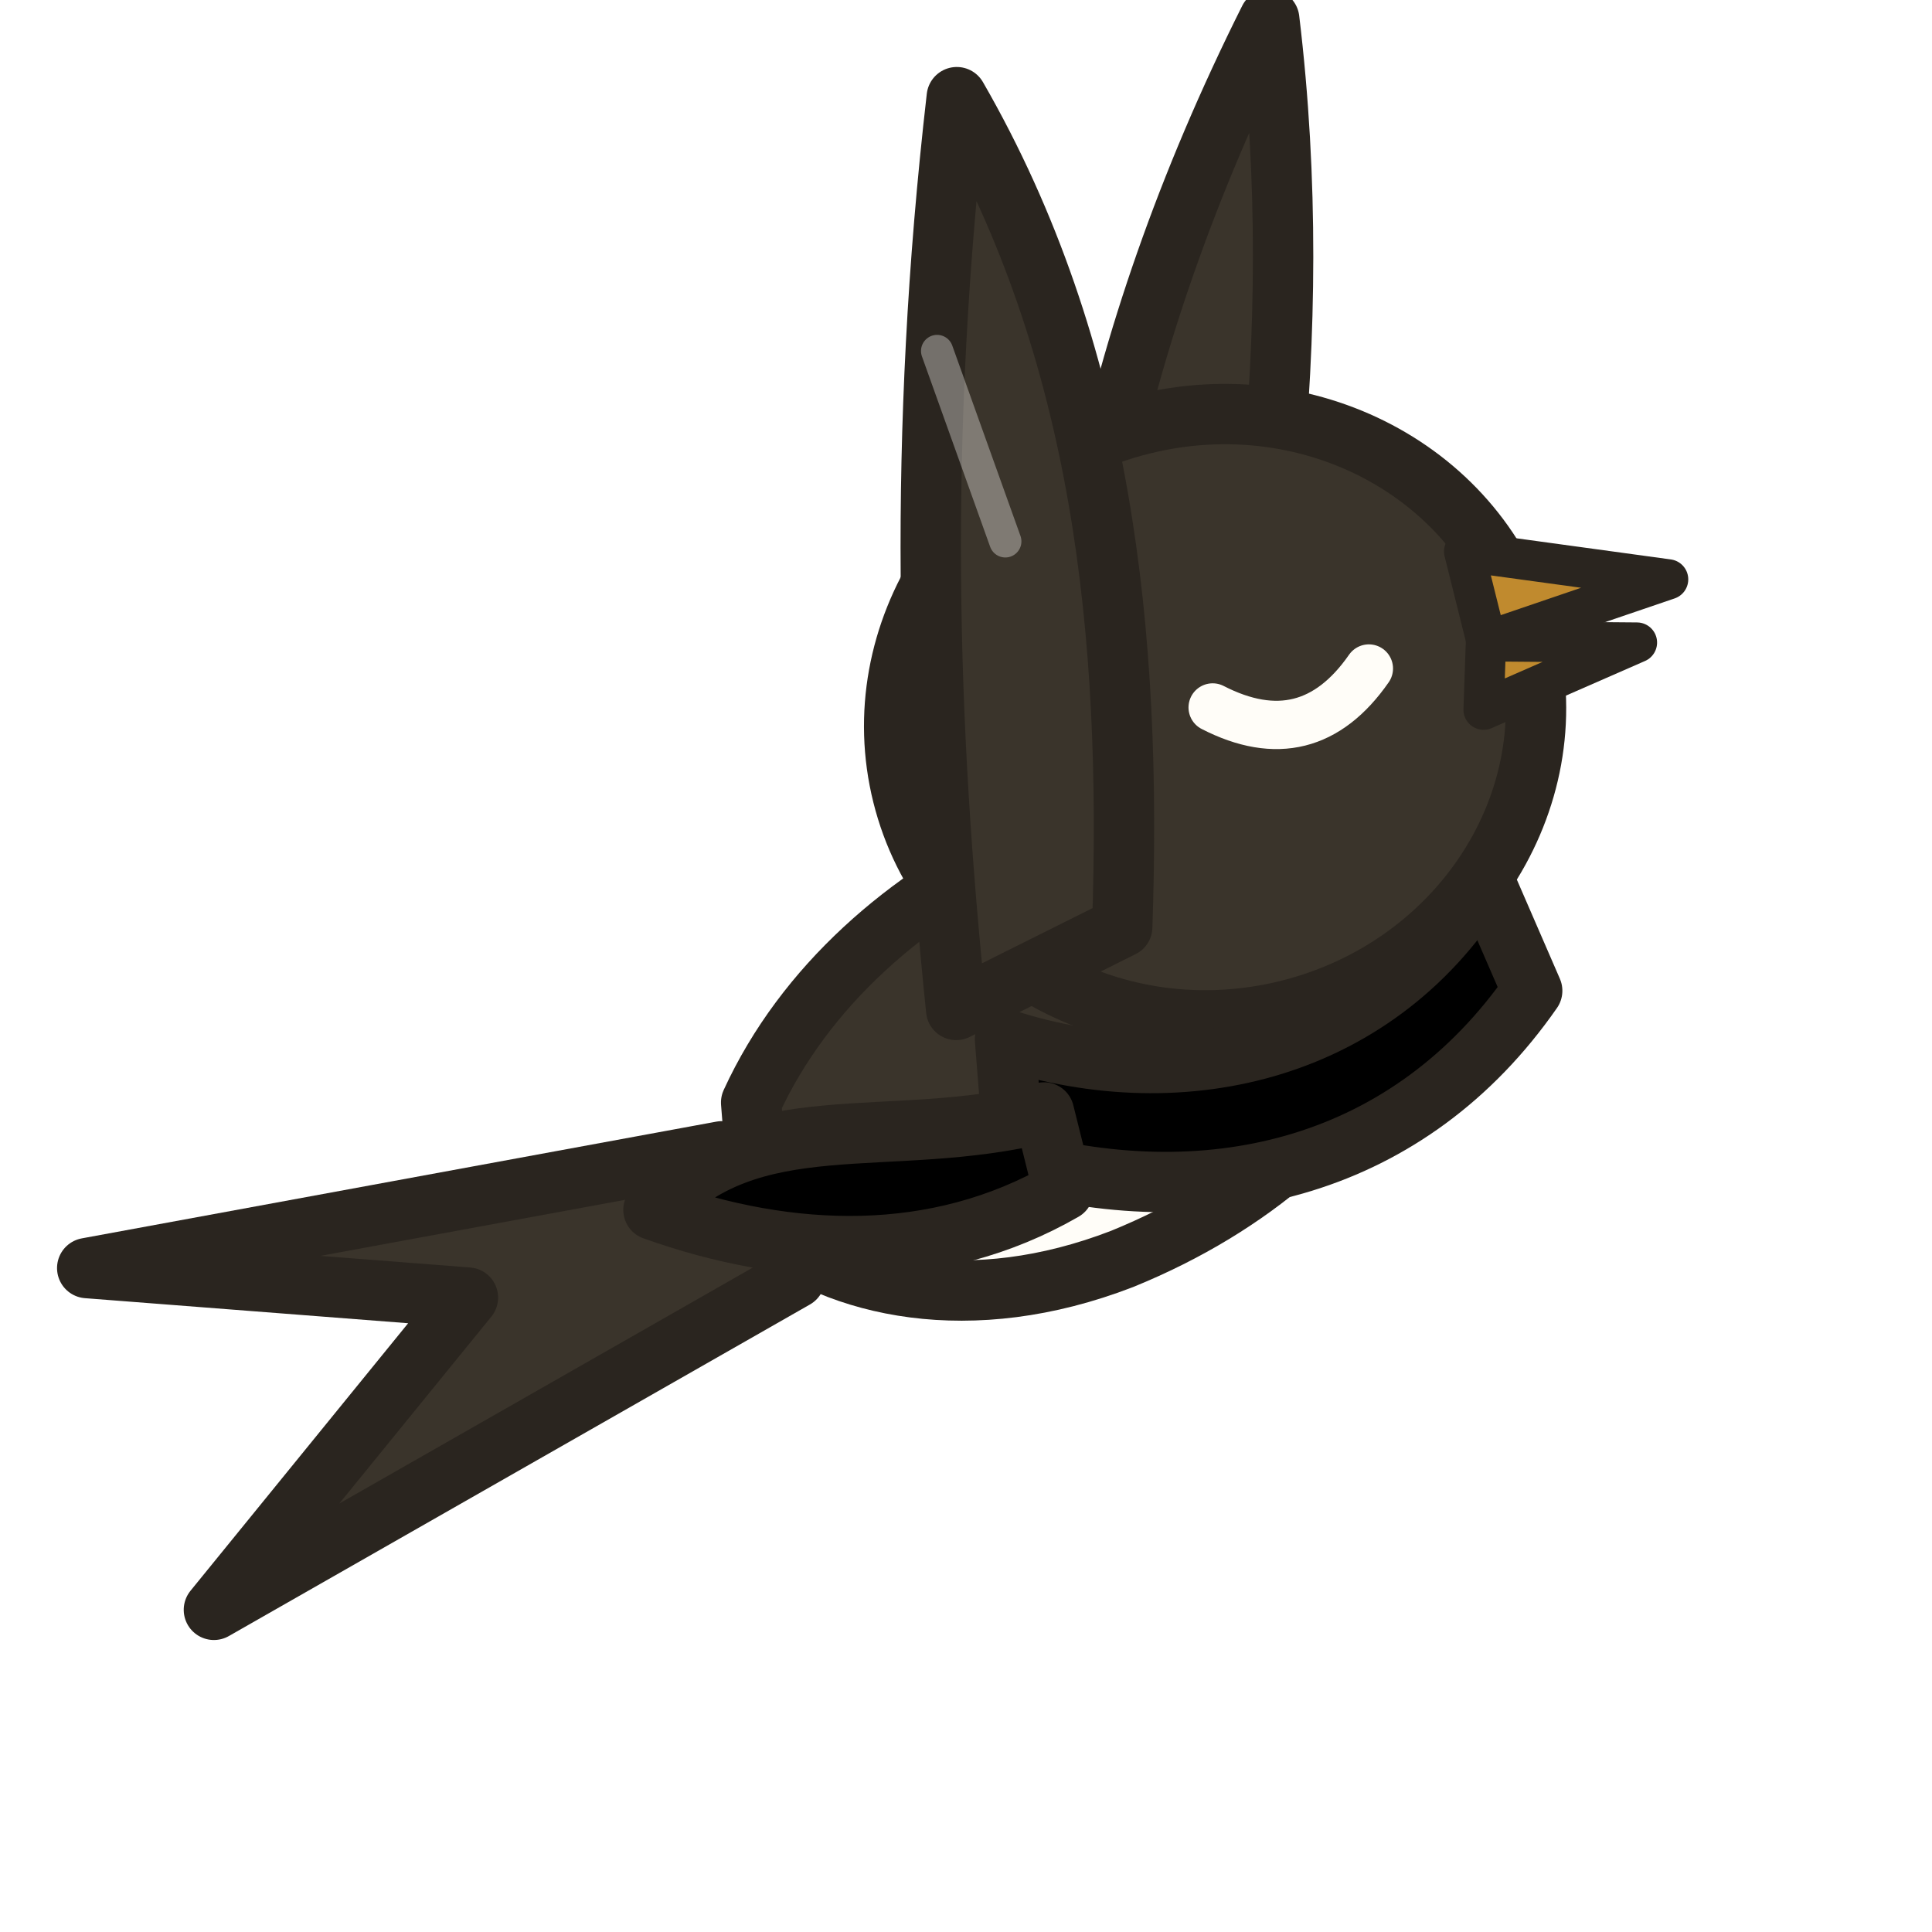
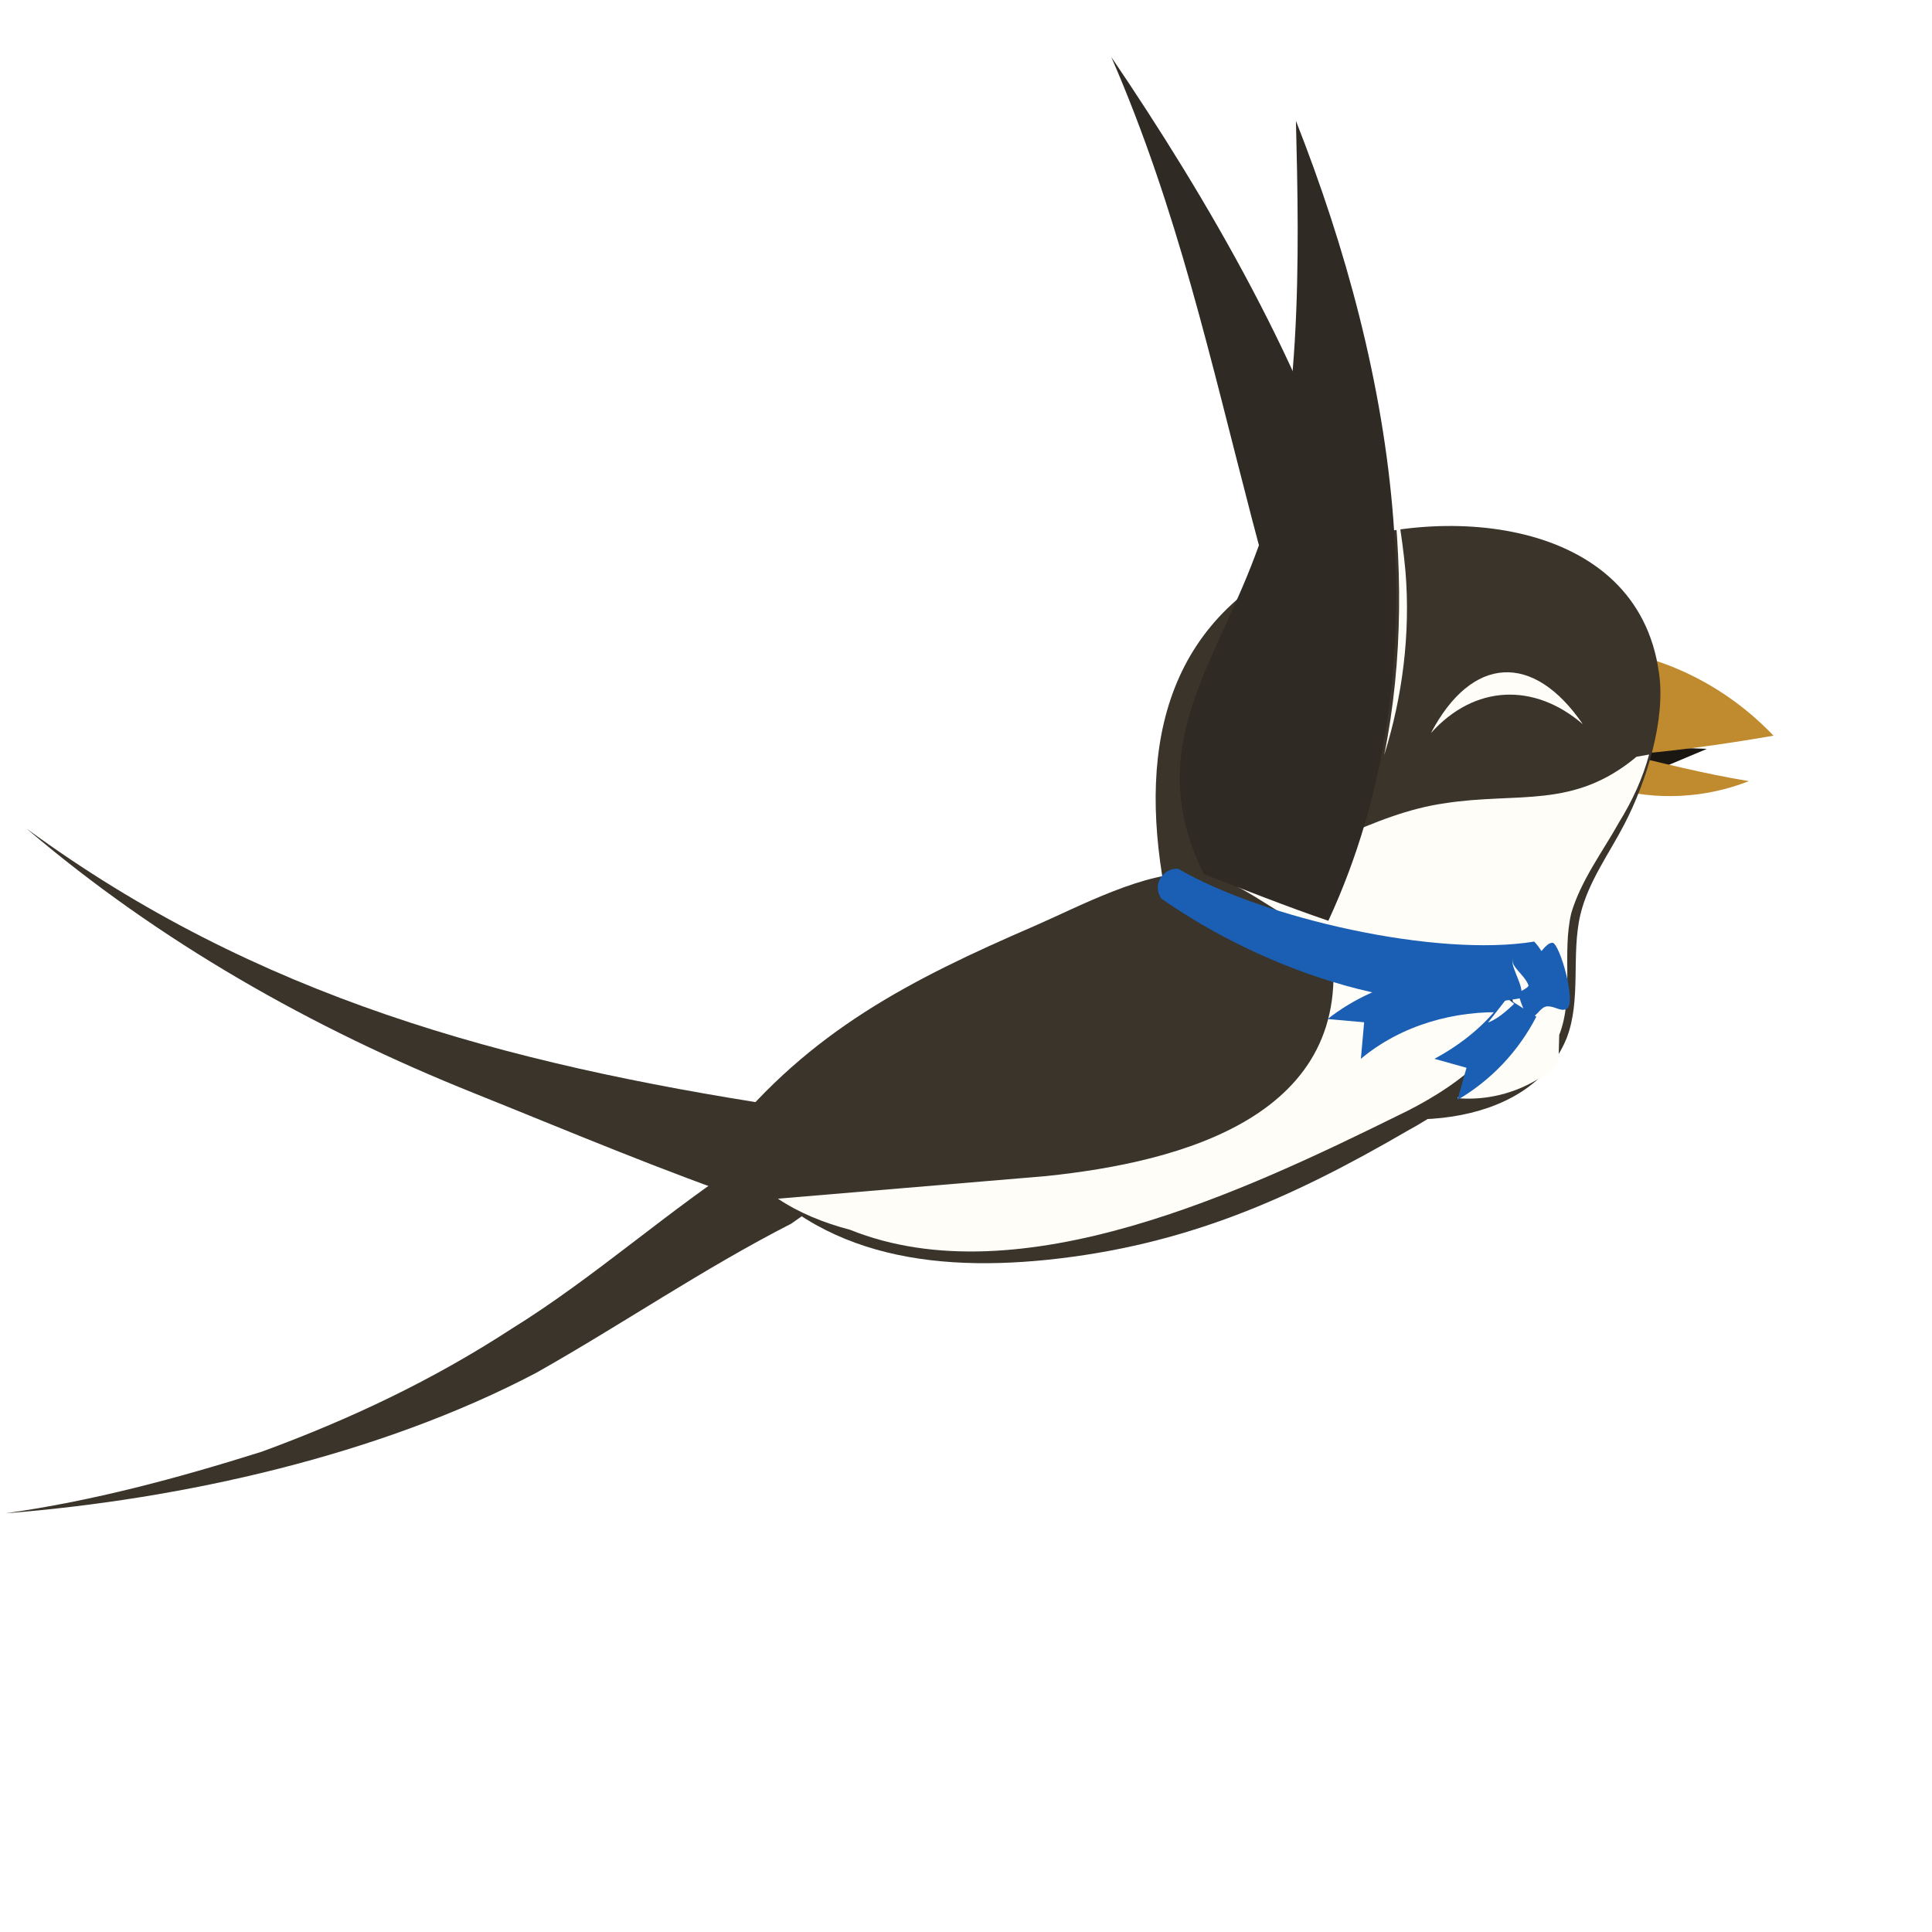
- <svg xmlns="http://www.w3.org/2000/svg" viewBox="0 0 96 96" class="plumio plumio--au-revoir plumio--en-vol" fill="none" stroke="#2a251f" stroke-width="3" stroke-linecap="round" stroke-linejoin="round" aria-hidden="true" focusable="false">
+ <svg xmlns="http://www.w3.org/2000/svg" viewBox="0 0 96 96" class="plumio plumio--au-revoir plumio--en-vol" color="#1a5fb4" aria-hidden="true">
  <g class="plumio-pas">
    <g class="plumio-pose">
-       <g transform="rotate(-14 48 48)">
-         <g class="plumio-souffle">
-           <g class="plumio-aile-arriere">
-             <path class="p-dos" fill="#3a342b" d="M54 46C56 34 62 20 74 6C72 22 66 36 60 48Z" />
+       <g transform="matrix(0.7092 0.5541 -0.5541 0.7092 45.9027 -20.3202)">
+         <g class="plumio-pattes p-trait" fill="#2a251f">
+           <g class="plumio-patte-arriere">
+             <path d="M54.5 67l5.2-.9-2.7 2.3c1-.2 2.1-.4 3.1-.7l-4.8 1.8z" />
          </g>
-           <g class="plumio-queue">
-             <path class="p-dos" fill="#3a342b" d="M34 54L2 52L20 58L4 70L36 61Z" />
-           </g>
-           <g class="plumio-corps">
-             <path class="p-plein p-dos" fill="#3a342b" stroke="none" d="M36 52C44 42 60 40 70 44C74 52 66 62 52 64C44 65 38 62 35 58Z" />
-             <path class="p-plein p-ventre" fill="#fffdf8" stroke="none" d="M35 58C38 62 44 65 52 64C66 62 74 52 70 44C64 52 50 58 35 58Z" />
-             <path class="p-vide" fill="none" d="M36 52C44 42 60 40 70 44C74 52 66 62 52 64C44 65 38 62 35 58Z" />
-           </g>
-           <g transform="translate(6 12)">
+           <g class="plumio-patte-avant" />
+         </g>
+         <g class="plumio-buste">
+           <g class="plumio-souffle p-dos" fill="#3a342b">
+             <g class="plumio-aile-arriere p-aile" fill="#2f2a23">
+               <path d="M62.5 42.7c-.6 1-1.7 1.7-2.9 1.7-3-.1-4-3.7-5.3-6.5-1.8-3.7-5.2-6.2-8.5-8.7-7.2-5.5-13.7-10.9-21.8-15.3 9 2.9 19.3 7 27.1 12.7 3.4 2.5 14.3 11.1 11.4 16.1z" />
+             </g>
+             <g class="plumio-queue">
+               <g class="plumio-queue-vie">
+                 <g transform="rotate(-30 46 75.5)">
+                   <g class="plumio-filet-haut">
+                     <g transform="rotate(18 46.2 74)">
+                       <path d="M52.2 70.5l.8 3.4c-1.6.7-3.3 1.6-5 2.2-5.5.7-11.3 1-16.8 1.4-9.6.7-19.3.1-28.6-2.3 15.5 2.8 29.4.1 44.2-4.5 1.8-.2 3.6-.1 5.4-.2z" />
+                     </g>
+                   </g>
+                   <g class="plumio-filet-bas">
+                     <g transform="rotate(-16 47.4 77.6)">
+                       <path d="M53 72.8l.8 2.8c-1.6.7-3 1.5-4.6 2.3-5.2 1.8-10 4.2-15.1 6.2-9.2 3.3-20.3 4.2-30.1 3.6 4.9 0 9.7-.6 14.5-1.4 5.1-1.1 9.9-2.6 14.6-4.8 5-2.2 9.5-5.3 14.5-7.6 1.7-.5 3.7-.8 5.4-1.1z" />
+                     </g>
+                   </g>
+                   <g class="plumio-petit-filets" opacity="0">
+                     <path d="M48 72.4l-36 2.4-2.6 1.5 2.8 1.2 36.4-1.6zm.4 4.2-35 9.4-2.2 2 3 .3 35-7.2z" />
+                   </g>
+                 </g>
+               </g>
+             </g>
            <g class="plumio-tete">
-               <g class="plumio-tete-regard">
-                 <g class="plumio-tete-pose">
-                   <ellipse class="p-dos" fill="#3a342b" cx="57" cy="27" rx="16" ry="15" />
-                   <g class="plumio-oeil">
-                     <path class="p-vide p-ventre-s" stroke="#fffdf8" stroke-width="2.4" fill="none" d="M57 26.5Q61 30 65 26.5" />
-                   </g>
-                   <g class="plumio-bec">
-                     <path class="p-fin p-or" fill="#c08a2e" stroke-width="2" d="M71 22L80.5 25.8L71 26.6Z" />
-                     <g class="plumio-bec-bas">
-                       <path class="p-fin p-or" fill="#c08a2e" stroke-width="2" transform="rotate(16 71 26.5)" d="M71 26.6L78.5 26.4L71 30Z" />
+               <g class="plumio-tete-vie">
+                 <g class="plumio-tete-regard">
+                   <g transform="rotate(-40 64 45.5)">
+                     <g class="plumio-bec p-or" fill="#c08a2e">
+                       <path class="p-vis" fill="#1a1713" d="M79.6 34.5l5.6.4-5 1.9z" />
+                       <g class="plumio-bec-bas">
+                         <g transform="rotate(16 80.6 34.9)">
+                           <path d="M80.2 35c2.5 0 5 0 7.5-.2-2.1 1.5-4.7 2.3-7.3 2.2z" />
+                         </g>
+                       </g>
+                       <path d="M79.8 29.2c3.5.6 6.7 2.4 9.1 5.1-2.9.4-5.8.7-8.7.8z" />
+                     </g>
+                     <path d="M55 41.6c-1.2-8.2.7-15.3 9.2-18.4 6.6-2.4 17.6-1.3 18.5 7.4 .3 2.6-.9 6-2.2 8.3-.9 1.6-2.1 3.1-2.6 4.9-.6 2.2-.1 4.7-1 6.8-2.3 5.1-10.2 4.9-14.4 2.8-5.1-2.5-6.7-6.5-7.5-11.8z" />
+                     <path class="p-ventre" fill="#fffdf8" d="M81.3 35.2l.7-.1c-.4 1.3-1 2.5-1.8 3.7-.9 1.5-2.2 3.1-2.8 4.9-.6 2.2 0 4.6-.9 6.7l-.1 1.6c-2.4 2-5.7 2.3-8.4.8s-3.8-4-5.4-6.4c-1.1-1.7-2.3-3.2-3.7-4.7 3.6-1.5 7.9-3.9 11.7-4.3 4.1-.5 7.1.6 10.7-2.2z" />
+                     <g class="plumio-oeil p-ventre" fill="#fffdf8" opacity="0">
+                       <circle cx="74.2" cy="31.9" r="4.3" />
+                       <g class="plumio-pupille">
+                         <circle class="p-vis" fill="#1a1713" cx="75.3" cy="31.9" r="3.2" />
+                         <circle cx="76.4" cy="30.5" r="1" />
+                         <circle cx="74.2" cy="33.3" r=".4" />
+                       </g>
+                       <g class="plumio-paupiere" opacity="0">
+                         <circle class="p-dos" fill="#3a342b" cx="74.2" cy="31.9" r="4.8" />
+                         <path d="M70 33.5c2.4-4.2 5.8-4.3 8.4-.2-2.6-2.4-5.9-2.4-8.4.2z" />
+                       </g>
+                     </g>
+                     <g class="plumio-oeil-content p-ventre" fill="#fffdf8">
+                       <path d="M70 33.5c2.4-4.2 5.8-4.3 8.4-.2-2.6-2.4-5.9-2.4-8.4.2z" />
                    </g>
                  </g>
                </g>
              </g>
            </g>
-           </g>
-           <g class="plumio-foulard" transform="translate(6 12)">
-             <path fill="currentColor" d="M43 40C51 45 61 45 68 38L69 44C61 51 51 51 42 46Z" />
-             <g class="plumio-pan">
-               <path fill="currentColor" d="M44 44C36 44 30 40 24 44C30 48 37 50 44 48Z" />
+             <path d="M43.9 74.1c.1-7.6 2.7-13.2 6.3-19.8 1.2-2.2 3-6.3 5.2-7.7 1.6-1.1 3.6-1 5.5-1.3 2.2-.2 4.4-.9 6.2-2.2s3.2-2.9 5.2-2.4c4.1 1.1 2.2 7.3 1.1 9.8-2.8 7-5.8 12.6-11.3 17.9-5.1 4.9-11.1 8.1-18.2 5.7z" />
+             <path class="p-ventre" fill="#fffdf8" d="M48.3 74.9l10.9-10.1c5.4-5.2 11.5-13.2 4.4-19.9 1.2-.3 2.5-.9 3.6-1.7 1.6-1.2 3.1-2.9 5-2.3l0 .1c3.7 1.2 1.4 6.9.3 9.1-4.1 8.5-10.3 20.9-20 23.7-1.4.6-2.8 1-4.2 1.1z" />
+             <g class="plumio-aile p-aile" fill="#2f2a23">
+               <g class="plumio-aile-vie">
+                 <g class="plumio-aile-pliee" opacity="0">
+                   <path d="M55.4 46.2c2.6-.6 5.2-1.3 7.7-2-.9 3-2 6-3.4 8.9-2 4-4.4 7.8-6.8 11.5-3.5 5.4-6.9 10.8-10.2 16.2 4.5-11.2 10-22.8 12.7-34.6z" />
+                   <path class="p-reserve" fill="#fffdf8" d="M62.7 46c-1.5 7.2-5.8 12.7-9.7 18.7 3.8-6 7.4-11.8 9.7-18.7z" />
+                 </g>
+                 <g class="plumio-aile-levee" opacity="0">
+                   <path d="M55.8 46.3c-5.1 2.5-10.3 4.9-15.6 6.8-9 3.2-18.5 5.5-27.7 8.6 7-8.6 15.7-12.4 26.1-15.3 8.2-2.3 15.8-3.8 24.2-2.3-2.3.8-4.7 1.5-7 2.2z" />
+                   <path class="p-reserve" fill="#fffdf8" d="M12.5 61.6c4.6-1.7 9.2-3.4 13.9-4.9 4.6-1.2 9.2-2.2 13.8-3.7-4.5 1.6-9.1 2.8-13.7 4.1s-9.4 2.9-14 4.5z" />
+                 </g>
+                 <g class="plumio-aile-ouverte" opacity="0">
+                   <path d="M55.8 46.3c-14.1-7-25.8-17.5-40.4-23.2 16.9 1.5 35.6 8.3 47.4 21-2.3.8-4.7 1.5-7 2.2z" />
+                   <path class="p-reserve" fill="#fffdf8" d="M56.1 38.2c-3.3-2.2-6.7-4-10.2-5.9-2.2-1.3-4.5-2.5-6.9-3.6 6.1 2.4 12 5.5 17.1 9.5z" />
+                 </g>
+                 <g class="plumio-aile-pointe">
+                   <path d="M55.8 46.3c-6.9-3.3-6.6-9.3-8.6-15.6-2.1-7-8.4-14.7-13-20.3 12.9 7.6 25.1 18.7 28.6 33.7-2.3.8-4.7 1.5-7 2.2z" />
+                   <path class="p-reserve" fill="#fffdf8" d="M59.6 35c-2.4-4.8-5.8-9.1-9.7-12.9 1.5 1.4 3 2.7 4.4 4.2 2.3 2.5 4.1 5.5 5.3 8.7z" />
+                 </g>
+                 <g class="plumio-aile-battue" opacity="0">
+                   <path d="M57.2 46l6.1-2c6.5 10 7.2 23.2 5.6 34.6-3.7-11-8.3-21.5-11.7-32.6z" />
+                   <path class="p-reserve" fill="#fffdf8" d="M61.4 55c-1.1 3.8-3.5 8.4-6 11.4 2-3.3 4.4-7.9 6-11.4z" />
+                 </g>
+               </g>
            </g>
-           </g>
-           <g class="plumio-aile">
-             <path class="p-dos" fill="#3a342b" d="M47 50C49 36 52 22 58 6C62 20 60 34 56 48Z" />
-             <path class="p-vide p-ligne" stroke="#fffdf8" stroke-width="1.6" stroke-opacity=".35" fill="none" d="M54 18L55 28" />
+             <g class="plumio-foulard" fill="currentColor">
+               <g class="plumio-foulard-vie">
+                 <g transform="rotate(-40 64 45.5)">
+                   <g class="plumio-pan">
+                     <g class="plumio-pan-vie">
+                       <g transform="rotate(40 75.6 47.4)">
+                         <path d="M74 48.1l1.2 1.8c-2.4 1.7-4.2 4.2-4.8 7l-1.1-1.7-1.7 1.1c.9-3.6 3.4-6.3 6.4-8.2zm.6 1.2l2-.2c.4 2.1.2 4.3-.6 6.3l-.7-1.7-1.7.7c.7-1.6 1.1-3.3 1-5.1z" />
+                         <path class="p-reserve" fill="#fffdf8" d="M75.2 49.3c-.1.6-.2 1.2-.5 1.7l0-1.7z" />
+                       </g>
+                     </g>
+                   </g>
+                   <path d="M55.8 40.5c4.6 2.9 14.1 5.4 19.5 4.7 .7.8.9 1.8.6 2.8-6.9 1.8-15.7-1.8-21.1-5.9-.5-.8.2-1.7 1-1.6zm19.1 8.9c-.4-.1-1.2-3.4-.6-3.6 .3-.1.7.2 1 .2s.6-.7 1-.7 1.3 3.6.6 3.7c-.3.1-.6-.2-1-.2s-.6.6-1 .6z" />
+                   <path class="p-reserve" fill="#fffdf8" d="M74.5 47.9c0-.5-.6-1.5-.4-1.8-.2.4.6.9.8 1.5 0 .1-.2.2-.4.3z" />
+                 </g>
+               </g>
+             </g>
          </g>
        </g>
      </g>
    </g>
  </g>
</svg>
